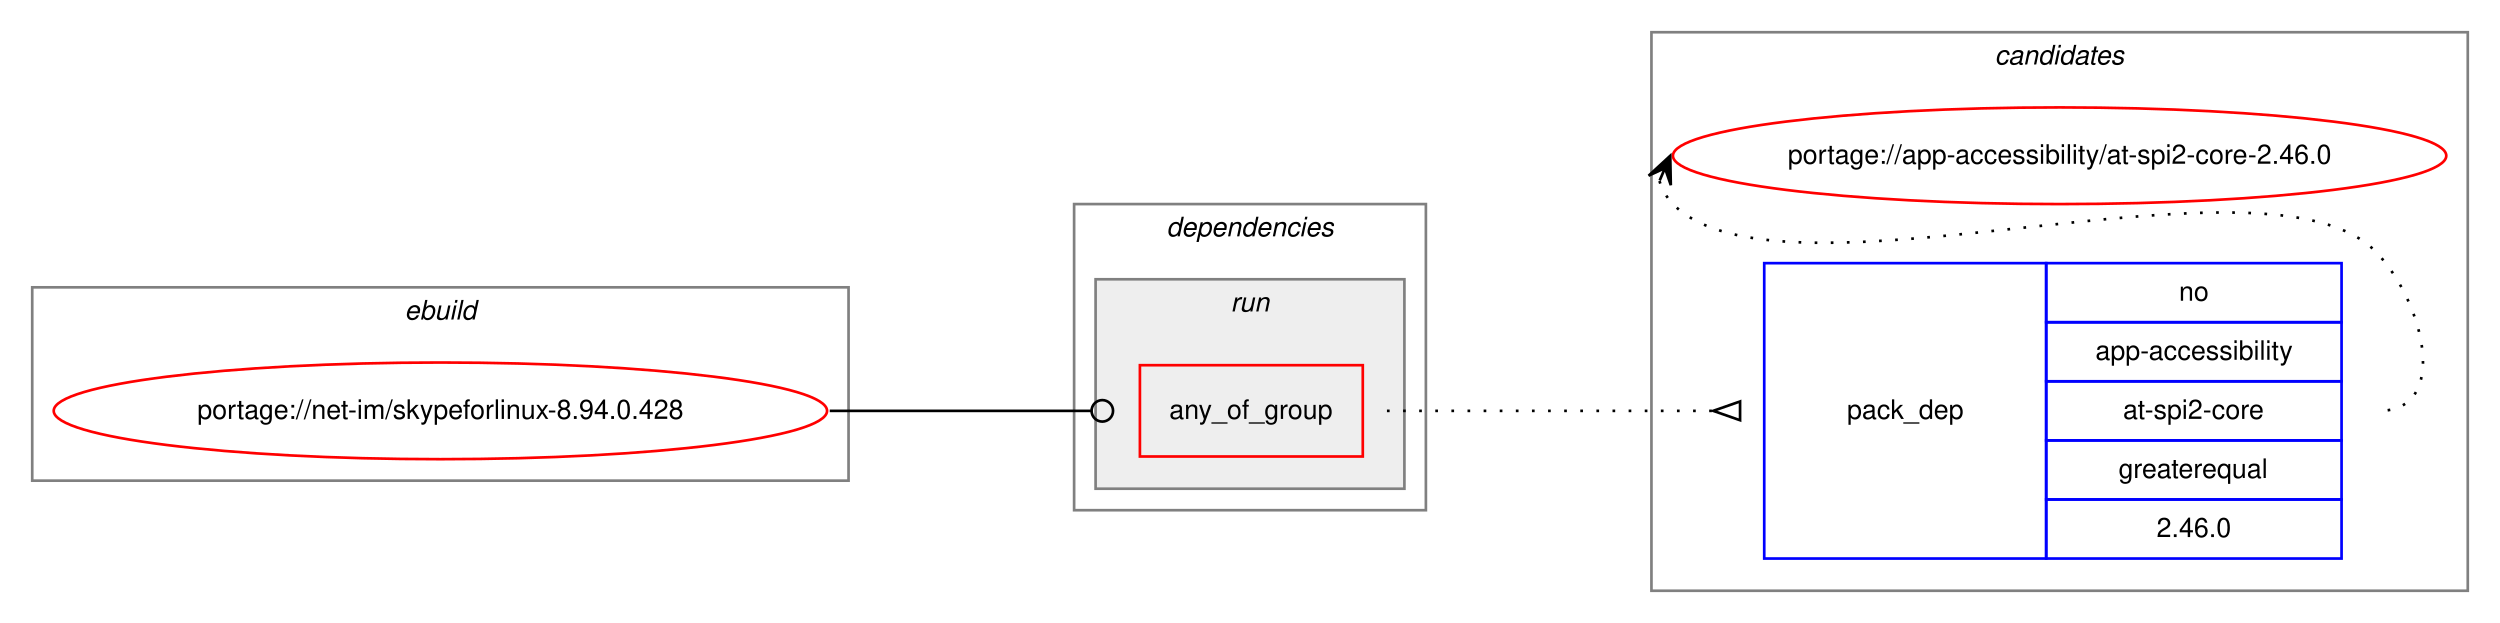
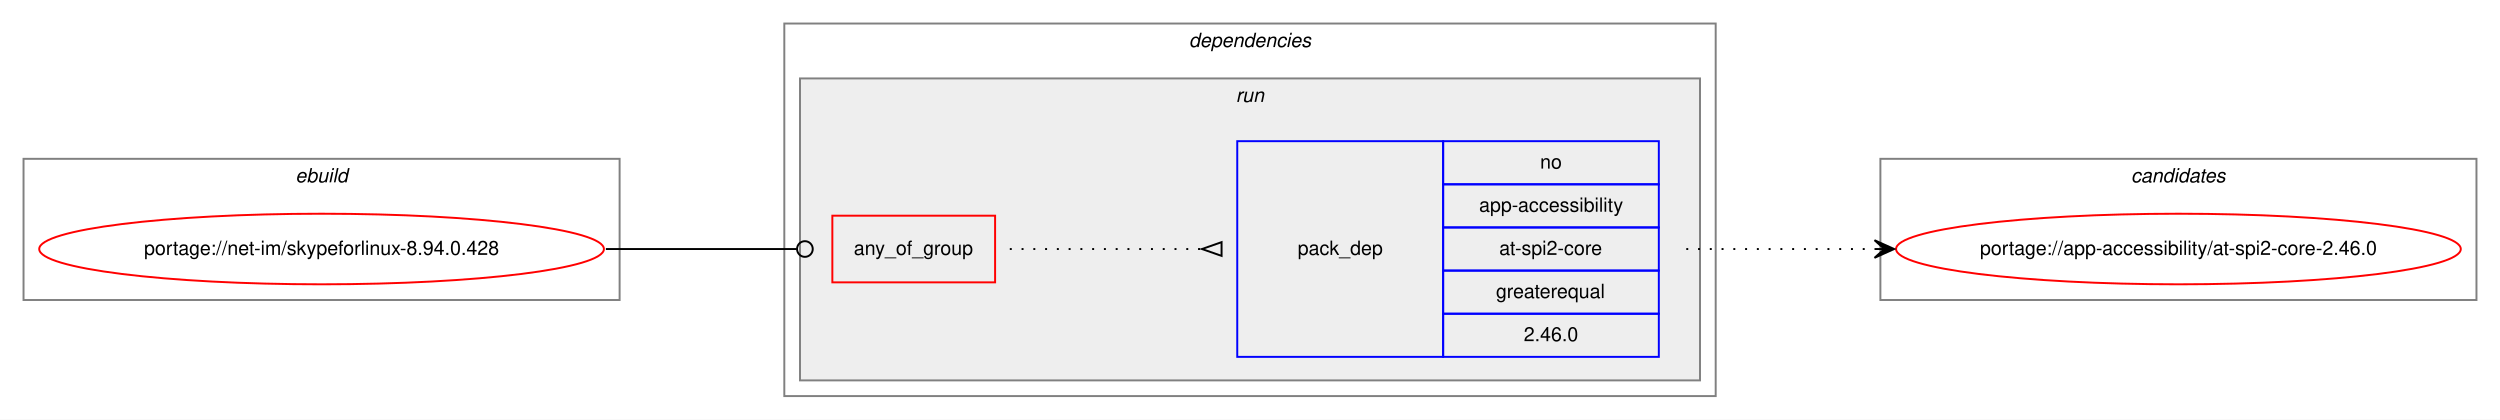
- <svg xmlns="http://www.w3.org/2000/svg" xmlns:xlink="http://www.w3.org/1999/xlink" width="931pt" height="232pt" viewBox="0.00 0.00 931.00 232.00">
-   <g id="graph0" class="graph" transform="scale(1 1) rotate(0) translate(4 228)">
-     <polygon fill="white" stroke="transparent" points="-4,4 -4,-228 927,-228 927,4 -4,4" />
-     <g id="clust8" class="cluster">
-       <polygon fill="none" stroke="gray" points="611,-8 611,-216 915,-216 915,-8 611,-8" />
-       <text text-anchor="start" x="738.82" y="-204" font-family="Helvetica,sans-Serif" font-style="italic" font-size="10.00">candidates</text>
-     </g>
+ <svg xmlns="http://www.w3.org/2000/svg" xmlns:xlink="http://www.w3.org/1999/xlink" width="1275pt" height="214pt" viewBox="0.00 0.00 1275.00 214.00">
+   <g id="graph0" class="graph" transform="scale(1 1) rotate(0) translate(4 210)">
+     <polygon fill="white" stroke="transparent" points="-4,4 -4,-210 1271,-210 1271,4 -4,4" />
    <g id="clust1" class="cluster">
-       <polygon fill="none" stroke="gray" points="8,-49 8,-121 312,-121 312,-49 8,-49" />
-       <text text-anchor="start" x="146.66" y="-109" font-family="Helvetica,sans-Serif" font-style="italic" font-size="10.00">ebuild</text>
+       <polygon fill="none" stroke="gray" points="8,-57 8,-129 312,-129 312,-57 8,-57" />
+       <text text-anchor="start" x="146.66" y="-117" font-family="Helvetica,sans-Serif" font-style="italic" font-size="10.00">ebuild</text>
    </g>
    <g id="clust2" class="cluster">
-       <polygon fill="none" stroke="gray" points="396,-38 396,-152 527,-152 527,-38 396,-38" />
-       <text text-anchor="start" x="430.38" y="-140" font-family="Helvetica,sans-Serif" font-style="italic" font-size="10.00">dependencies</text>
+       <polygon fill="none" stroke="gray" points="396,-8 396,-198 871,-198 871,-8 396,-8" />
+       <text text-anchor="start" x="602.38" y="-186" font-family="Helvetica,sans-Serif" font-style="italic" font-size="10.00">dependencies</text>
    </g>
    <g id="clust5" class="cluster">
-       <polygon fill="#eeeeee" stroke="gray" points="404,-46 404,-124 519,-124 519,-46 404,-46" />
-       <text text-anchor="start" x="454.28" y="-112" font-family="Helvetica,sans-Serif" font-style="italic" font-size="10.00">run</text>
+       <polygon fill="#eeeeee" stroke="gray" points="404,-16 404,-170 863,-170 863,-16 404,-16" />
+       <text text-anchor="start" x="626.28" y="-158" font-family="Helvetica,sans-Serif" font-style="italic" font-size="10.00">run</text>
+     </g>
+     <g id="clust8" class="cluster">
+       <polygon fill="none" stroke="gray" points="955,-57 955,-129 1259,-129 1259,-57 955,-57" />
+       <text text-anchor="start" x="1082.82" y="-117" font-family="Helvetica,sans-Serif" font-style="italic" font-size="10.00">candidates</text>
    </g>
    <g id="node1" class="node">
      <g id="a_node1">
        <a xlink:href="../net-im/skypeforlinux-8.94.0.428.svg" xlink:title="portage://net-im/skypeforlinux-8.94.0.428">
-           <ellipse fill="none" stroke="red" cx="160" cy="-75" rx="144" ry="18" />
-           <text text-anchor="middle" x="160" y="-72" font-family="Helvetica,sans-Serif" font-size="10.00">portage://net-im/skypeforlinux-8.94.0.428</text>
+           <ellipse fill="none" stroke="red" cx="160" cy="-83" rx="144" ry="18" />
+           <text text-anchor="middle" x="160" y="-80" font-family="Helvetica,sans-Serif" font-size="10.00">portage://net-im/skypeforlinux-8.94.0.428</text>
        </a>
      </g>
    </g>
    <g id="node2" class="node">
-       <polygon fill="none" stroke="red" points="420.5,-58 420.5,-92 503.5,-92 503.5,-58 420.5,-58" />
-       <text text-anchor="start" x="431.43" y="-72" font-family="Helvetica,sans-Serif" font-size="10.00">any_of_group</text>
+       <polygon fill="none" stroke="red" points="420.5,-66 420.5,-100 503.5,-100 503.5,-66 420.5,-66" />
+       <text text-anchor="start" x="431.43" y="-80" font-family="Helvetica,sans-Serif" font-size="10.00">any_of_group</text>
    </g>
    <g id="edge2" class="edge">
-       <path fill="none" stroke="black" d="M305,-75C349.05,-75 362.06,-75 402.35,-75" />
-       <ellipse fill="none" stroke="black" cx="406.5" cy="-75" rx="4" ry="4" />
+       <path fill="none" stroke="black" d="M305,-83C349.05,-83 362.06,-83 402.35,-83" />
+       <ellipse fill="none" stroke="black" cx="406.5" cy="-83" rx="4" ry="4" />
    </g>
    <g id="node3" class="node">
-       <polygon fill="none" stroke="blue" points="653,-20 653,-130 758,-130 758,-20 653,-20" />
-       <text text-anchor="start" x="683.82" y="-72" font-family="Helvetica,sans-Serif" font-size="10.00">pack_dep</text>
-       <polygon fill="none" stroke="blue" points="758,-108 758,-130 868,-130 868,-108 758,-108" />
-       <text text-anchor="start" x="807.44" y="-116" font-family="Helvetica,sans-Serif" font-size="10.00">no</text>
-       <polygon fill="none" stroke="blue" points="758,-86 758,-108 868,-108 868,-86 758,-86" />
-       <text text-anchor="start" x="776.33" y="-94" font-family="Helvetica,sans-Serif" font-size="10.00">app-accessibility</text>
-       <polygon fill="none" stroke="blue" points="758,-64 758,-86 868,-86 868,-64 758,-64" />
-       <text text-anchor="start" x="786.61" y="-72" font-family="Helvetica,sans-Serif" font-size="10.00">at-spi2-core</text>
-       <polygon fill="none" stroke="blue" points="758,-42 758,-64 868,-64 868,-42 758,-42" />
-       <text text-anchor="start" x="784.94" y="-50" font-family="Helvetica,sans-Serif" font-size="10.00">greaterequal</text>
-       <polygon fill="none" stroke="blue" points="758,-20 758,-42 868,-42 868,-20 758,-20" />
-       <text text-anchor="start" x="799.1" y="-28" font-family="Helvetica,sans-Serif" font-size="10.00">2.46.0</text>
+       <polygon fill="none" stroke="blue" points="627,-28 627,-138 732,-138 732,-28 627,-28" />
+       <text text-anchor="start" x="657.82" y="-80" font-family="Helvetica,sans-Serif" font-size="10.00">pack_dep</text>
+       <polygon fill="none" stroke="blue" points="732,-116 732,-138 842,-138 842,-116 732,-116" />
+       <text text-anchor="start" x="781.44" y="-124" font-family="Helvetica,sans-Serif" font-size="10.00">no</text>
+       <polygon fill="none" stroke="blue" points="732,-94 732,-116 842,-116 842,-94 732,-94" />
+       <text text-anchor="start" x="750.33" y="-102" font-family="Helvetica,sans-Serif" font-size="10.00">app-accessibility</text>
+       <polygon fill="none" stroke="blue" points="732,-72 732,-94 842,-94 842,-72 732,-72" />
+       <text text-anchor="start" x="760.61" y="-80" font-family="Helvetica,sans-Serif" font-size="10.00">at-spi2-core</text>
+       <polygon fill="none" stroke="blue" points="732,-50 732,-72 842,-72 842,-50 732,-50" />
+       <text text-anchor="start" x="758.94" y="-58" font-family="Helvetica,sans-Serif" font-size="10.00">greaterequal</text>
+       <polygon fill="none" stroke="blue" points="732,-28 732,-50 842,-50 842,-28 732,-28" />
+       <text text-anchor="start" x="773.1" y="-36" font-family="Helvetica,sans-Serif" font-size="10.00">2.46.0</text>
    </g>
    <g id="edge1" class="edge">
-       <path fill="none" stroke="black" stroke-dasharray="1,5" d="M512.5,-75C567.41,-75 583.63,-75 633.85,-75" />
-       <polygon fill="none" stroke="black" points="644,-78.5 634,-75 644,-71.5 644,-78.5" />
+       <path fill="none" stroke="black" stroke-dasharray="1,5" d="M511,-83C555.44,-83 569.02,-83 608.88,-83" />
+       <polygon fill="none" stroke="black" points="619,-86.5 609,-83 619,-79.5 619,-86.5" />
    </g>
    <g id="node4" class="node">
      <g id="a_node4">
        <a xlink:href="../app-accessibility/at-spi2-core-2.46.0.svg" xlink:title="portage://app-accessibility/at-spi2-core-2.46.0">
-           <ellipse fill="none" stroke="red" cx="763" cy="-170" rx="144" ry="18" />
-           <text text-anchor="middle" x="763" y="-167" font-family="Helvetica,sans-Serif" font-size="10.00">portage://app-accessibility/at-spi2-core-2.46.0</text>
+           <ellipse fill="none" stroke="red" cx="1107" cy="-83" rx="144" ry="18" />
+           <text text-anchor="middle" x="1107" y="-80" font-family="Helvetica,sans-Serif" font-size="10.00">portage://app-accessibility/at-spi2-core-2.46.0</text>
        </a>
      </g>
    </g>
    <g id="edge3" class="edge">
-       <path fill="none" stroke="black" stroke-dasharray="1,5" d="M613.98,-160.58C614.95,-157.46 616.8,-154.23 619,-152 660,-110.46 840.81,-176.32 881,-134 899.06,-114.98 908.23,-75 882,-75" />
-       <polygon fill="black" stroke="black" points="618,-170 609.94,-162.57 616.04,-165.4 614.07,-160.8 614.07,-160.8 614.07,-160.8 616.04,-165.4 618.21,-159.04 618,-170 618,-170" />
+       <path fill="none" stroke="black" stroke-dasharray="1,5" d="M856,-83C899.43,-83 912.83,-83 951.57,-83" />
+       <polygon fill="black" stroke="black" points="962,-83 952,-87.5 957,-83 952,-83 952,-83 952,-83 957,-83 952,-78.5 962,-83 962,-83" />
    </g>
  </g>
</svg>
